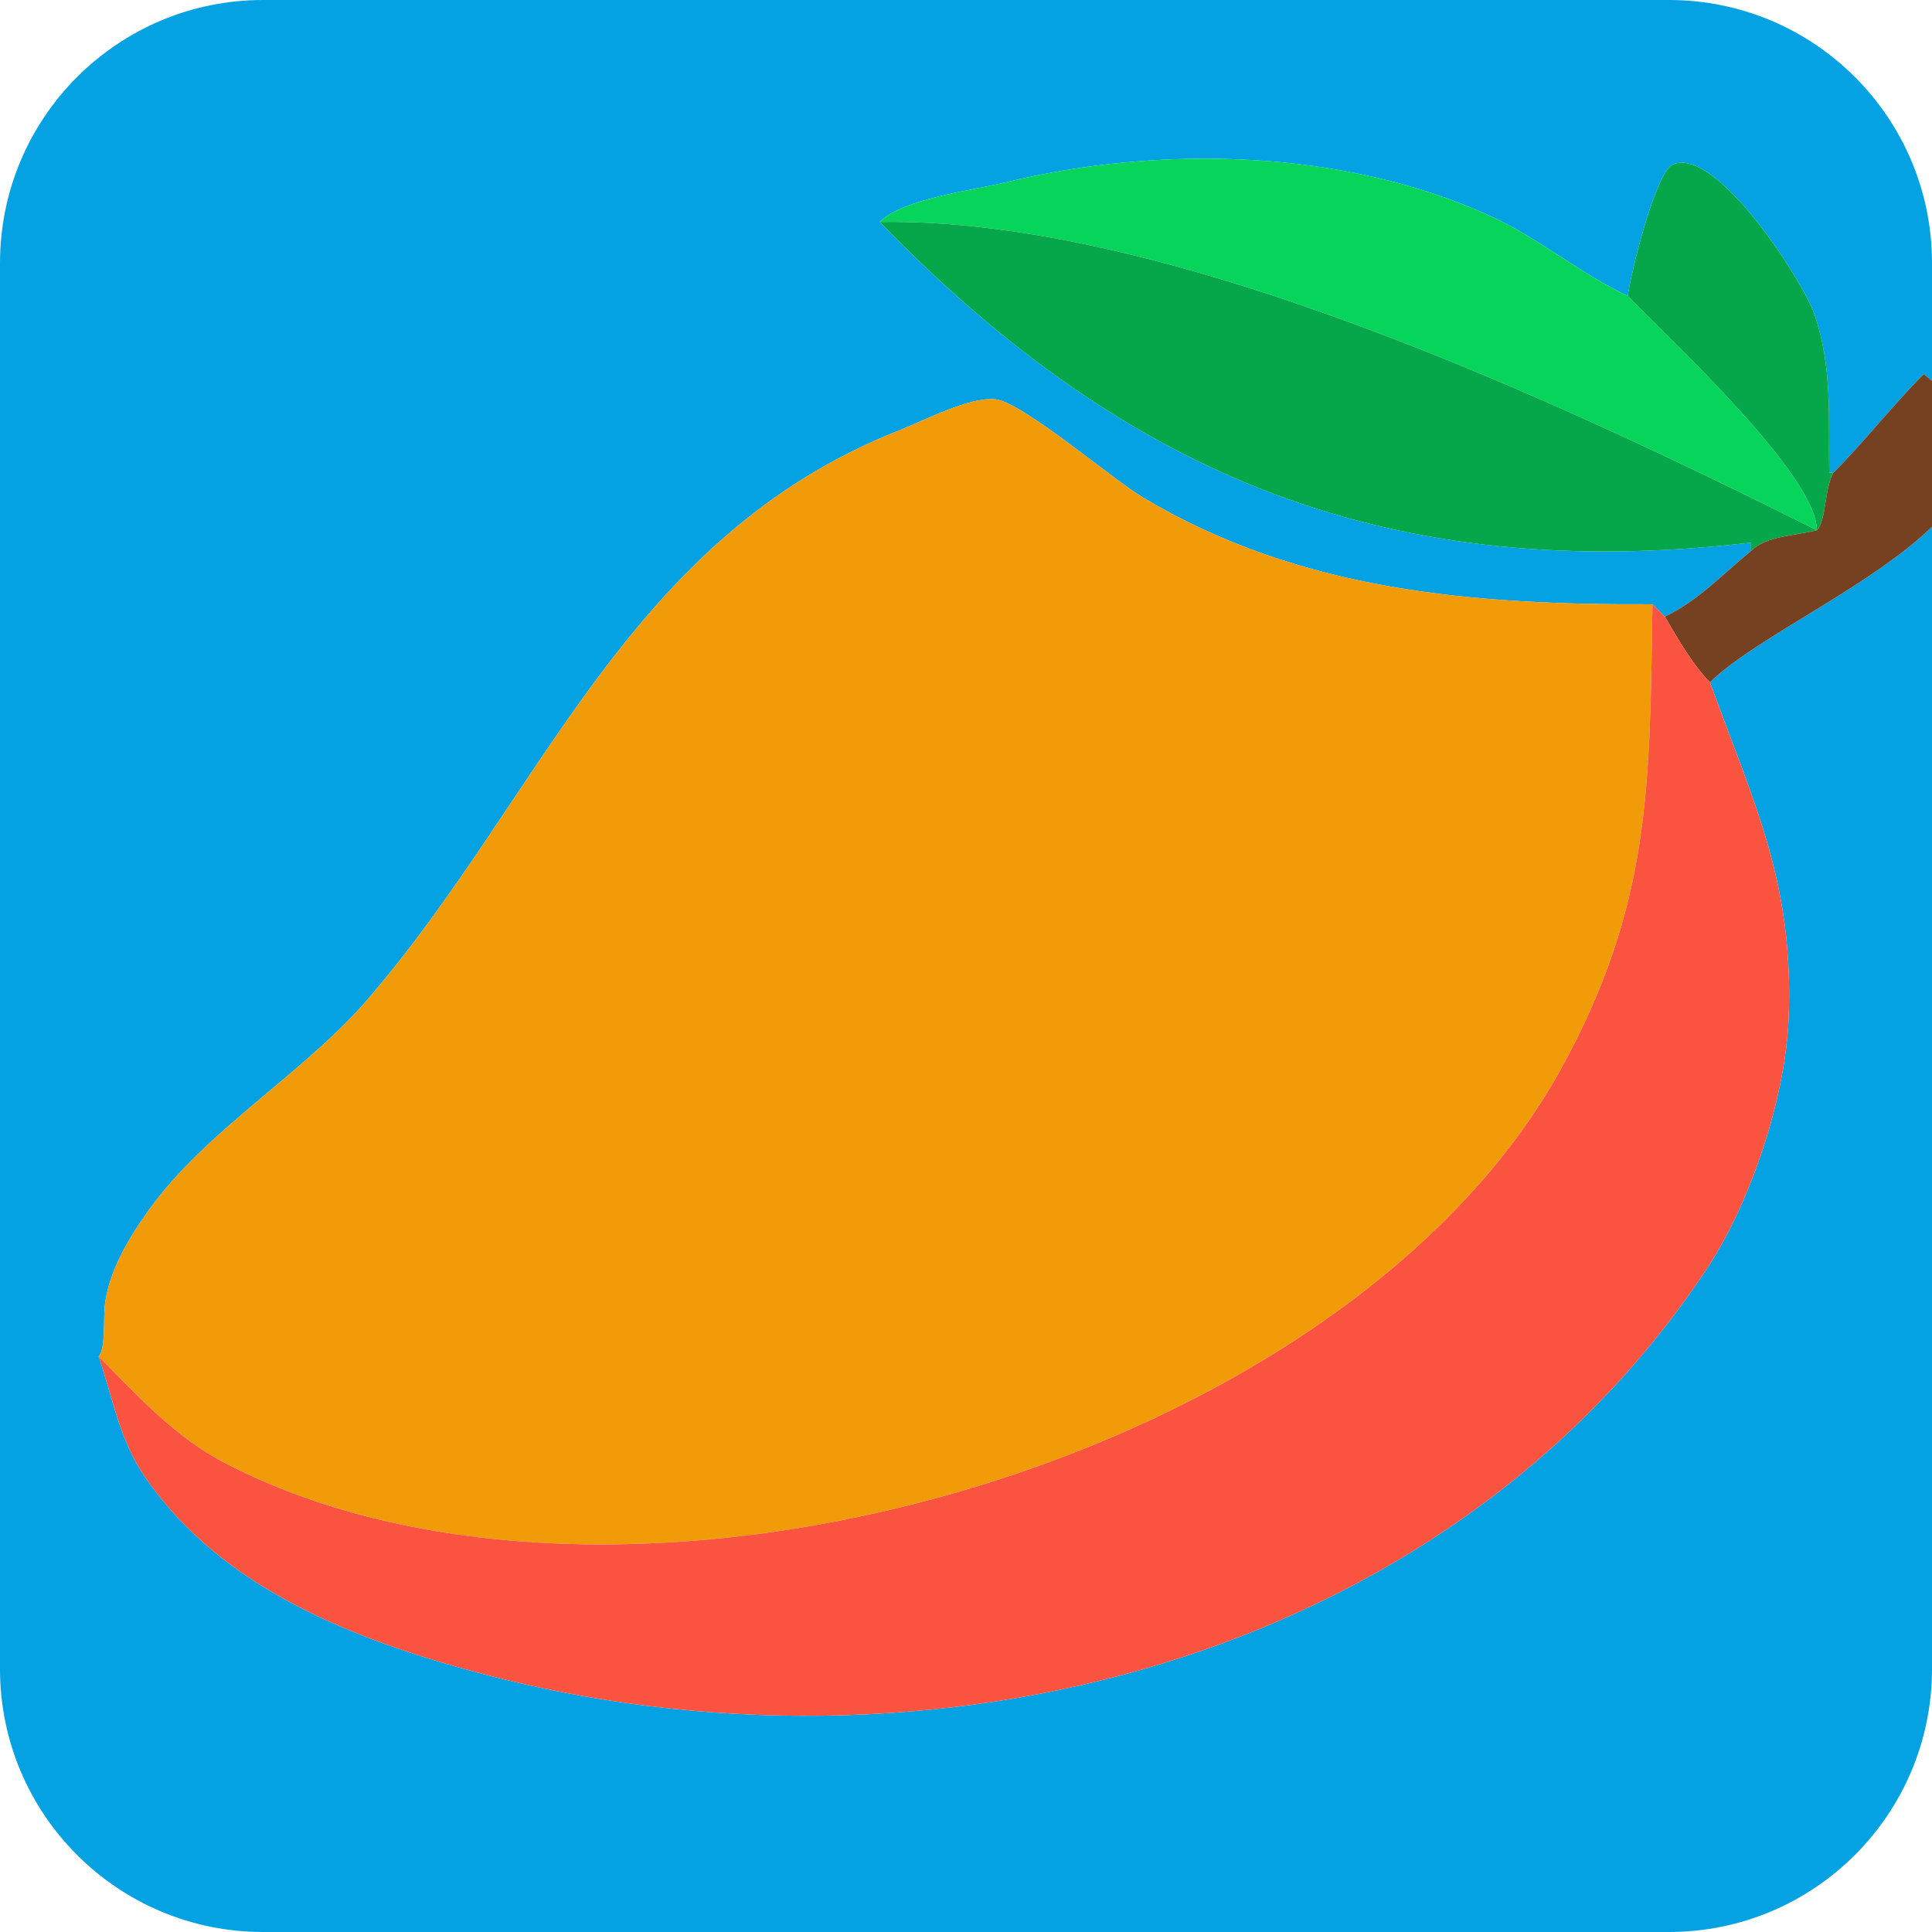
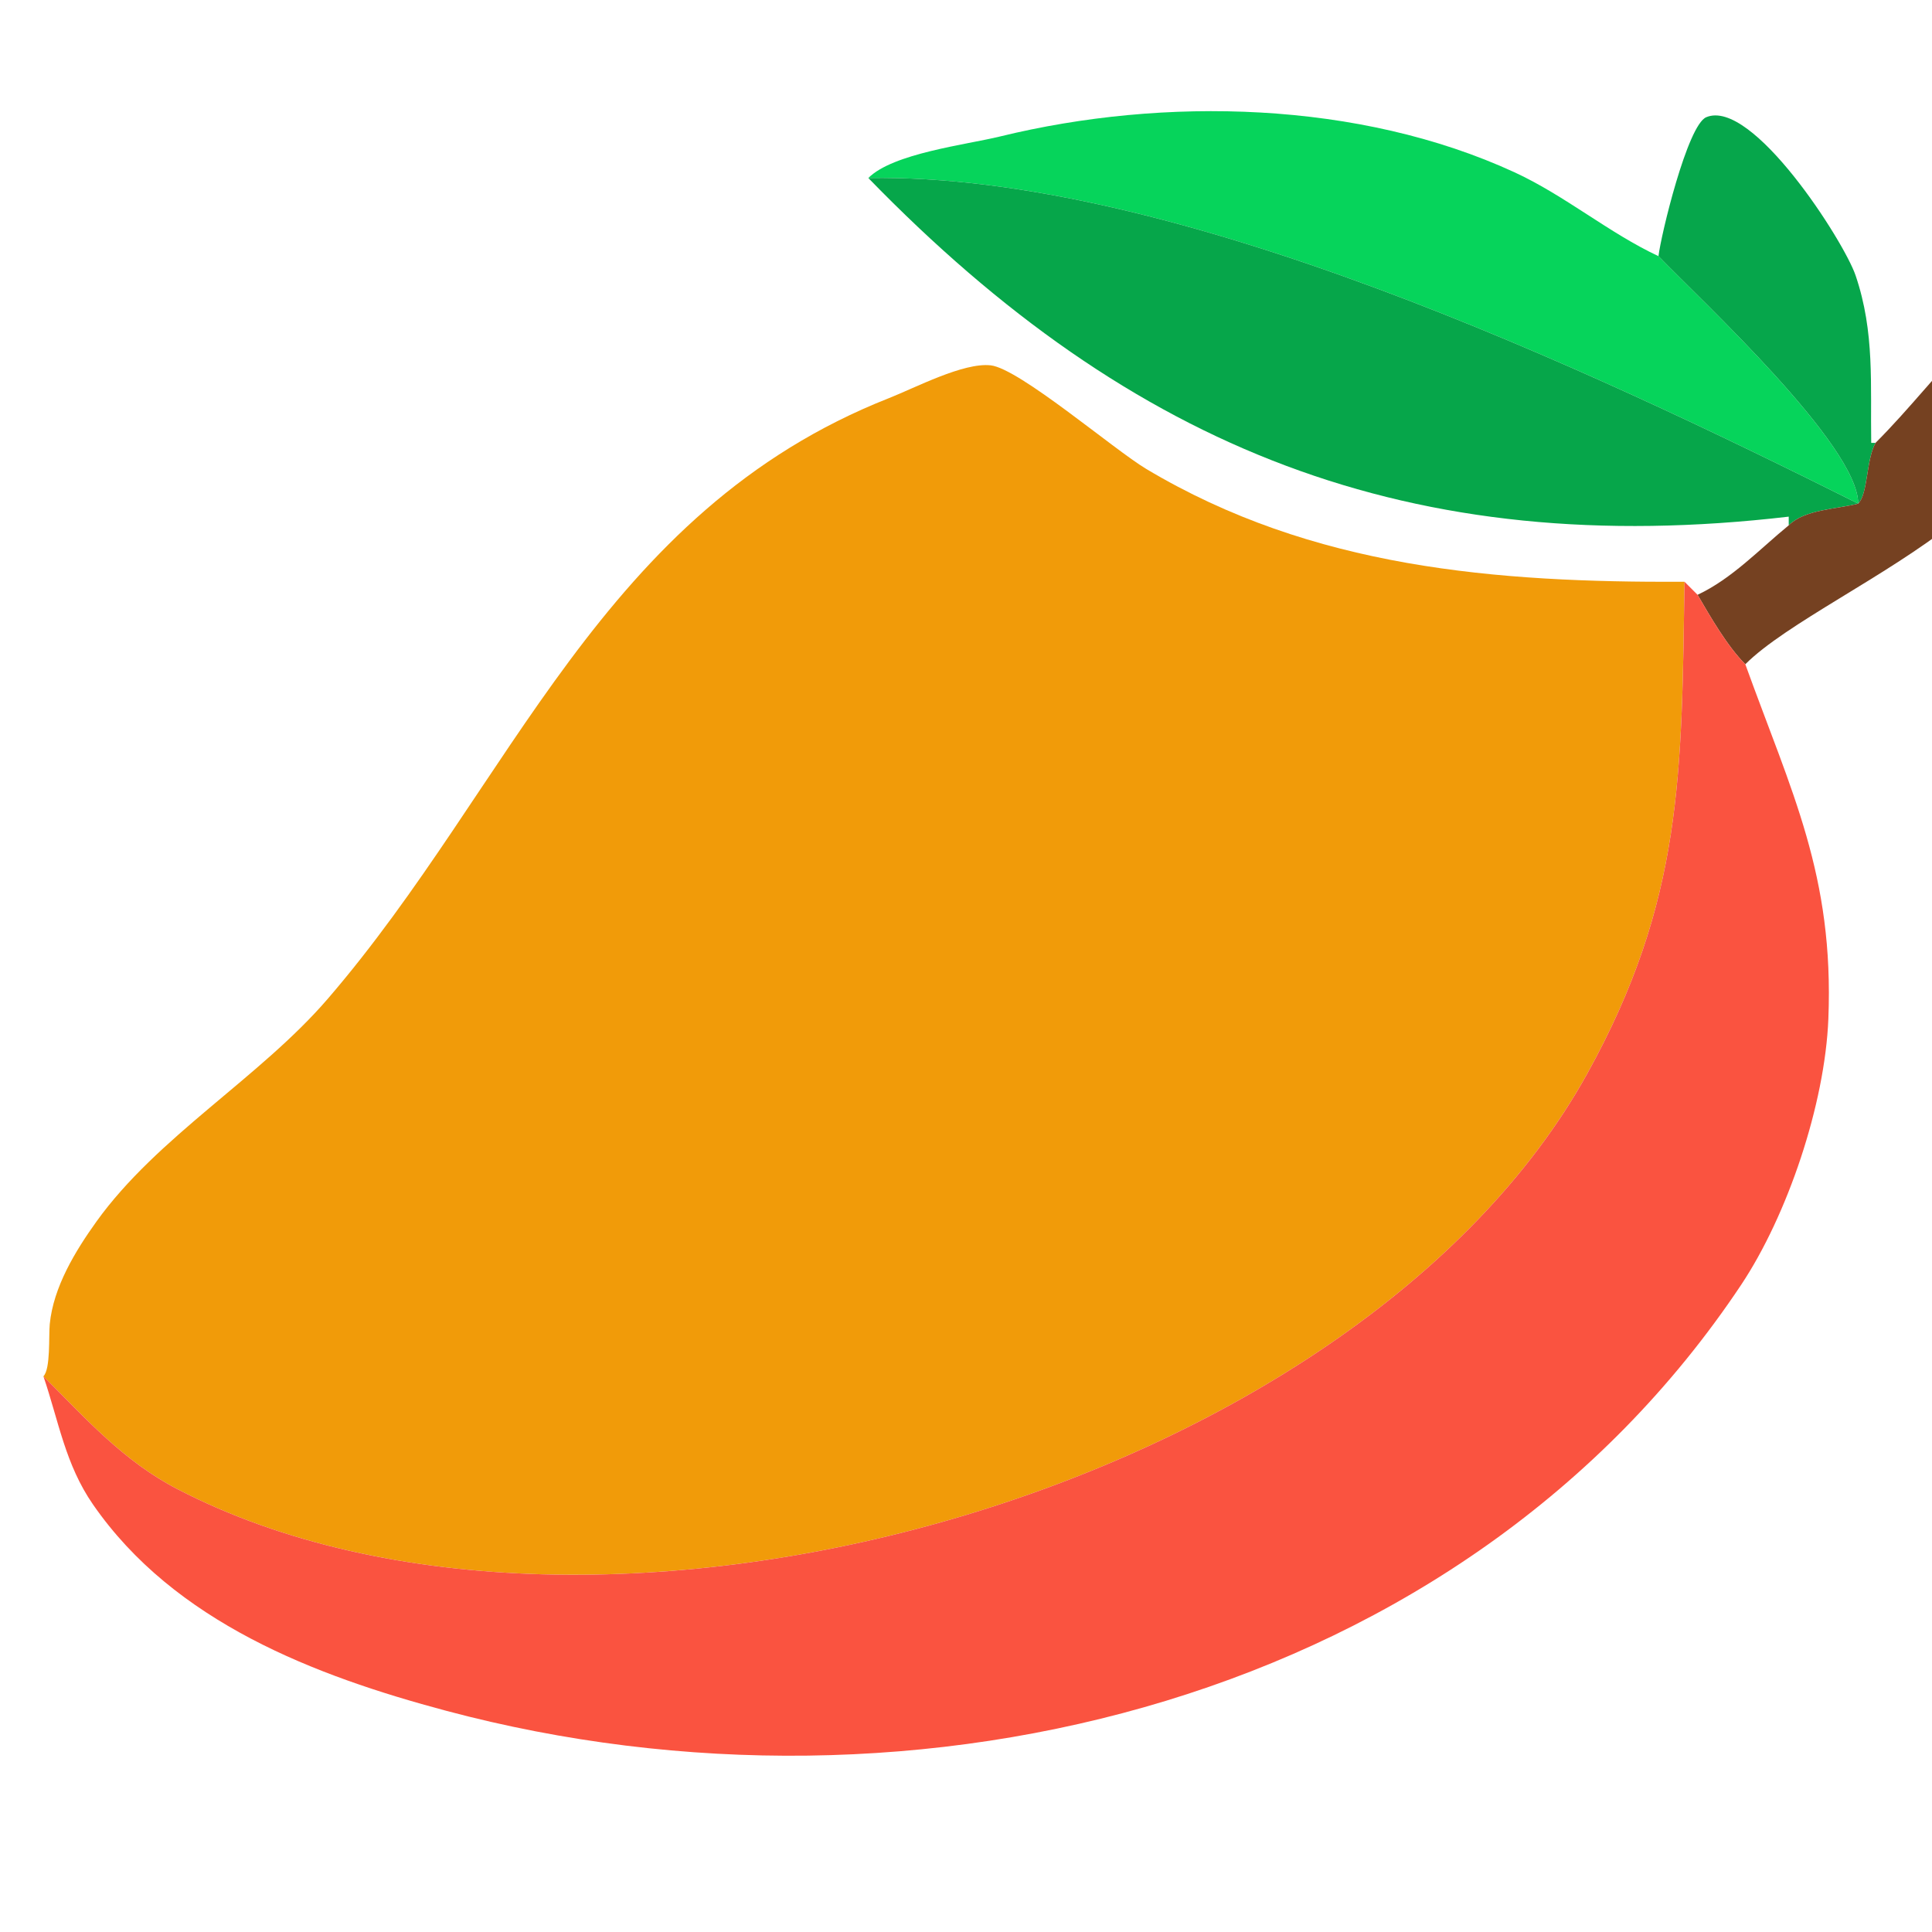
- <svg xmlns="http://www.w3.org/2000/svg" viewBox="447 150 470 470" role="img" aria-label="Mangos">
-   <defs>
-     <clipPath id="fav-logo">
-       <rect x="447" y="150" width="470" height="470" rx="64" />
-     </clipPath>
-   </defs>
-   <g clip-path="url(#fav-logo)">
-     <path fill="#04A2E3" d="M661,204c5.691-5.691,22.518-7.652,30.328-9.562c37.869-9.261,82.767-8.19,118.451,8.218C821.419,208.008,831.639,216.698,843,222c.556-4.816,6.672-30.173,11-32c10.594-4.471,31.721,28.572,34.396,36.433C892.863,239.561,891.778,251.685,892,265c.333,0,.667,0,1,0c7.844-7.844,14.235-16.235,22-24c40.116,31.58-33.4,56.4-52,75c10.674,29.558,20.444,48.603,19.129,81.669C881.347,417.335,872.713,442.93,862,459c-63.804,95.707-189.94,126.924-298.172,98.062c-30.308-8.082-62.651-20.419-81.409-47.536C476.027,500.285,474.522,490.33,471,480c1.679-1.679,1.19-9.295,1.462-12.038c.844-8.505,5.848-16.761,10.746-23.589c14.037-19.57,37.621-33.137,53.252-51.275c42.487-49.304,62.92-112.245,129.345-138.416c5.993-2.361,17.123-8.24,23.389-7.533C695.789,247.893,717.592,266.572,725,271c38.271,22.877,80.52,26.196,124,26c1,1,2,2,3,3c7.913-3.693,14.256-10.482,21-16c0-.667,0-1.333,0-2c-86.922,10.141-151.188-15.399-212-78ZM0,757c468.667,0,937.333,0,1406,0c0-252.333,0-504.667,0-757C937.333,0,468.667,0,0,0C0,252.333,0,504.667,0,757Z" />
-     <path fill="#06D45B" d="M843,222c-11.361-5.302-21.581-13.992-33.221-19.344c-35.684-16.408-80.582-17.48-118.451-8.218C683.518,196.348,666.691,198.309,661,204c70.375-1.173,166.177,44.089,228,75c0-13.463-36.279-46.905-46-57Z" />
-     <path fill="#06A64B" d="M893,265c-.333,0-.667,0-1,0c-.222-13.315,.863-25.439-3.604-38.567C885.721,218.572,864.594,185.529,854,190c-4.328,1.827-10.444,27.184-11,32c9.721,10.095,46,43.537,46,57c2.286-2.286,1.824-10.15,4-14Z" />
-     <path fill="#06A64A" d="M889,279c-61.823-30.911-157.625-76.173-228-75c60.812,62.601,125.078,88.141,212,78c0,.667,0,1.333,0,2c3.693-3.693,10.978-3.698,16-5Z" />
-     <path fill="#754121" d="M863,316c18.6-18.6,92.116-43.42,52-75c-7.765,7.765-14.156,16.156-22,24c-2.176,3.85-1.714,11.714-4,14c-5.022,1.302-12.307,1.307-16,5c-6.744,5.518-13.087,12.307-21,16c2.988,5.122,6.849,11.849,11,16Z" />
-     <path fill="#F19B09" d="M471,480c9.805,9.805,18.488,19.601,31,26.062c96.65,49.912,271.554-.041,324.563-95.714C848.697,370.401,848.315,341.122,849,297c-43.48,.196-85.729-3.123-124-26c-7.408-4.428-29.211-23.107-35.807-23.851c-6.265-.707-17.396,5.172-23.389,7.533c-66.425,26.17-86.858,89.112-129.345,138.416c-15.63,18.138-39.215,31.705-53.252,51.275c-4.898,6.828-9.901,15.084-10.746,23.589C472.19,470.705,472.679,478.321,471,480Z" />
-     <path fill="#FA5340" d="M852,300c-1-1-2-2-3-3c-.685,44.122-.303,73.401-22.437,113.348C773.554,506.021,598.65,555.975,502,506.062c-12.512-6.462-21.195-16.257-31-26.062c3.522,10.33,5.027,20.285,11.419,29.526c18.758,27.117,51.101,39.454,81.409,47.536C672.06,585.924,798.196,554.707,862,459c10.713-16.07,19.347-41.665,20.129-61.331C883.444,364.603,873.674,345.558,863,316c-4.151-4.151-8.012-10.878-11-16Z" />
-   </g>
+ <svg xmlns="http://www.w3.org/2000/svg" viewBox="461 163 445 445" role="img" aria-label="Mangos">
+   <path fill="#06D45B" d="M843,222c-11.361-5.302-21.581-13.992-33.221-19.344c-35.684-16.408-80.582-17.48-118.451-8.218C683.518,196.348,666.691,198.309,661,204c70.375-1.173,166.177,44.089,228,75c0-13.463-36.279-46.905-46-57Z" />
+   <path fill="#06A64B" d="M893,265c-.333,0-.667,0-1,0c-.222-13.315,.863-25.439-3.604-38.567C885.721,218.572,864.594,185.529,854,190c-4.328,1.827-10.444,27.184-11,32c9.721,10.095,46,43.537,46,57c2.286-2.286,1.824-10.15,4-14Z" />
+   <path fill="#06A64A" d="M889,279c-61.823-30.911-157.625-76.173-228-75c60.812,62.601,125.078,88.141,212,78c0,.667,0,1.333,0,2c3.693-3.693,10.978-3.698,16-5Z" />
+   <path fill="#754121" d="M863,316c18.6-18.6,92.116-43.42,52-75c-7.765,7.765-14.156,16.156-22,24c-2.176,3.85-1.714,11.714-4,14c-5.022,1.302-12.307,1.307-16,5c-6.744,5.518-13.087,12.307-21,16c2.988,5.122,6.849,11.849,11,16Z" />
+   <path fill="#F19B09" d="M471,480c9.805,9.805,18.488,19.601,31,26.062c96.65,49.912,271.554-.041,324.563-95.714C848.697,370.401,848.315,341.122,849,297c-43.48,.196-85.729-3.123-124-26c-7.408-4.428-29.211-23.107-35.807-23.851c-6.265-.707-17.396,5.172-23.389,7.533c-66.425,26.17-86.858,89.112-129.345,138.416c-15.63,18.138-39.215,31.705-53.252,51.275c-4.898,6.828-9.901,15.084-10.746,23.589C472.19,470.705,472.679,478.321,471,480Z" />
+   <path fill="#FA5340" d="M852,300c-1-1-2-2-3-3c-.685,44.122-.303,73.401-22.437,113.348C773.554,506.021,598.65,555.975,502,506.062c-12.512-6.462-21.195-16.257-31-26.062c3.522,10.33,5.027,20.285,11.419,29.526c18.758,27.117,51.101,39.454,81.409,47.536C672.06,585.924,798.196,554.707,862,459c10.713-16.07,19.347-41.665,20.129-61.331C883.444,364.603,873.674,345.558,863,316c-4.151-4.151-8.012-10.878-11-16Z" />
</svg>
